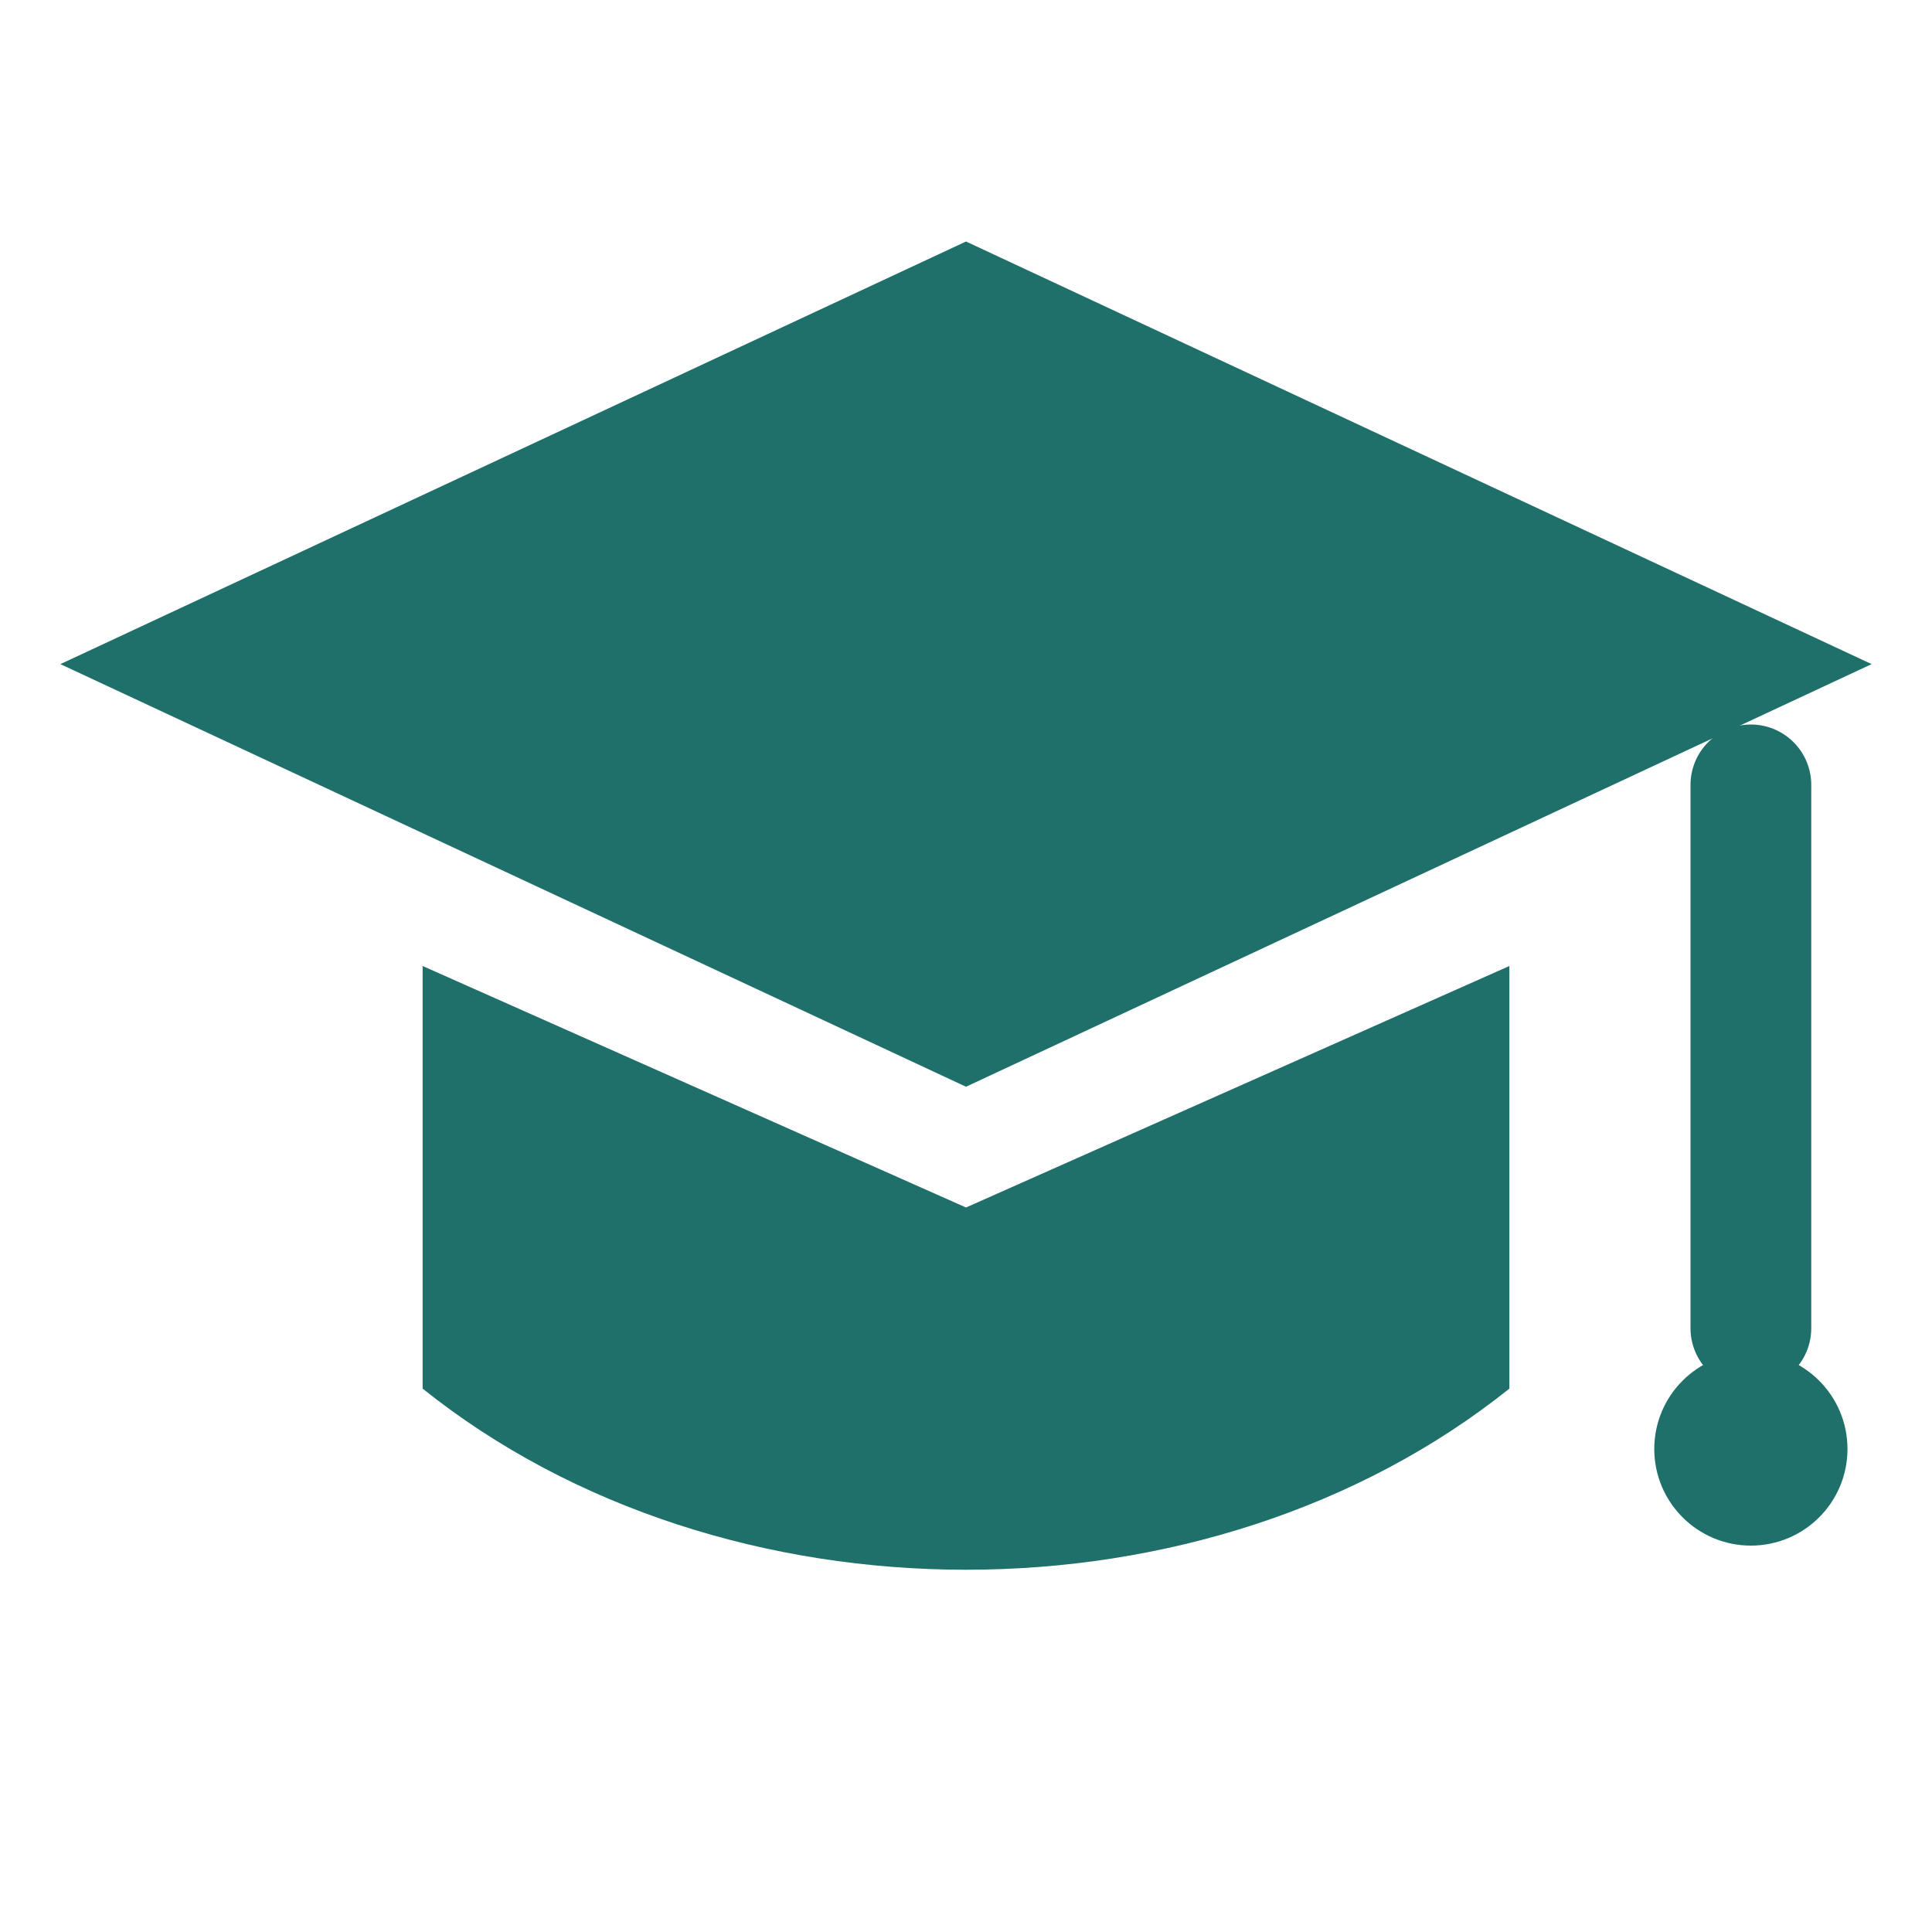
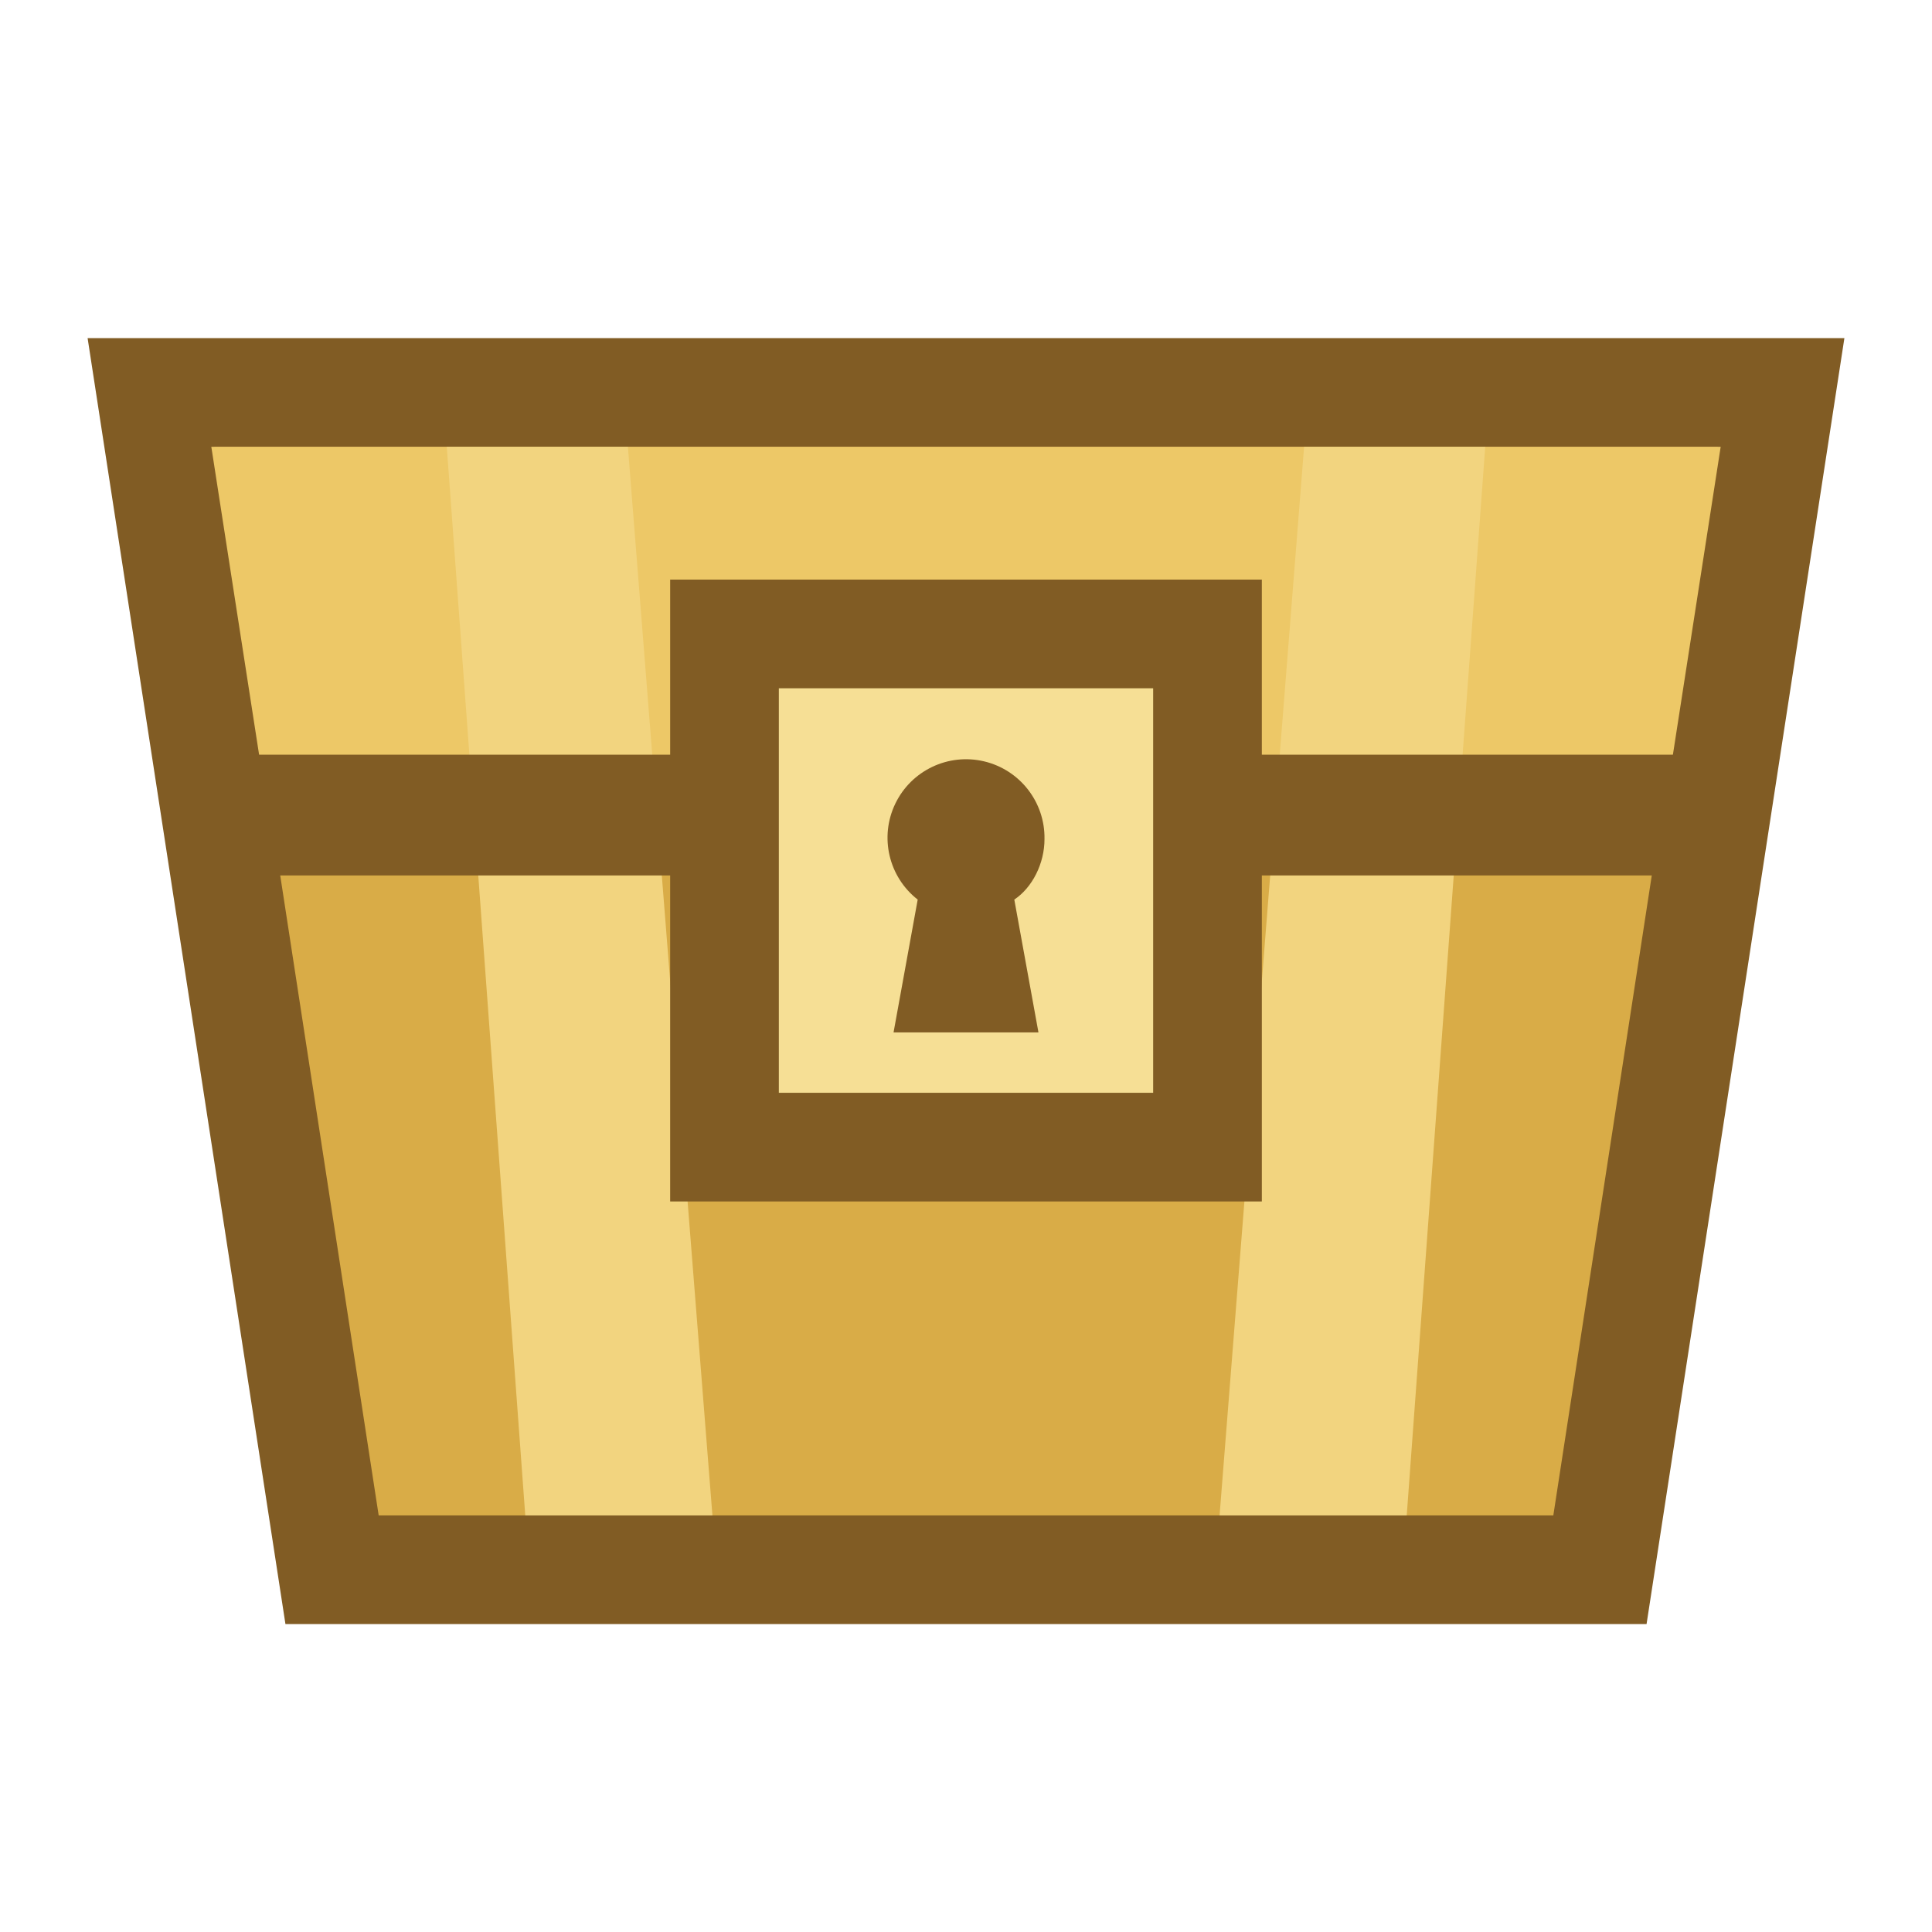
- <svg xmlns="http://www.w3.org/2000/svg" viewBox="0 0 32 32" role="img" aria-label="Graduation cap">
-   <style>svg{color:#1f6f6b}@media(prefers-color-scheme:dark){svg{color:#9bccc6}}</style>
-   <path fill="currentColor" d="M16 4 1 11l15 7 15-7Z" />
-   <path fill="currentColor" d="M7 16v7c5 4 13 4 18 0v-7l-9 4Z" />
-   <path fill="none" stroke="currentColor" stroke-width="2" stroke-linecap="round" d="M29 13v9" />
-   <circle fill="currentColor" cx="29" cy="24" r="1.6" />
+ <svg xmlns="http://www.w3.org/2000/svg" viewBox="0 0 32 32" role="img" aria-label="Golden treasure chest">
+   <style>.box{fill:#d9ac47;stroke:#815c24}.lid{fill:#edc867}.band{fill:#f2d47f}.line{stroke:#815c24}.lock{fill:#f6df95;stroke:#815c24}.key{fill:#815c24}@media(prefers-color-scheme:dark){.box{fill:#e4b94f;stroke:#f4d888}.lid{fill:#f2d47f}.band{fill:#f6df95}.line,.lock{stroke:#896027}.key{fill:#896027}}</style>
+   <path class="box" d="M2.5 6.5h27L26.5 26h-21Z" stroke-width="1.8" stroke-linejoin="miter" />
+   <path class="lid" d="M3.5 7.4h25l-.9 5.8H4.4Z" />
+   <path class="band" d="M7.4 7.4h3l1.4 17.7H8.7ZM21.6 7.4h3l-1.3 17.7h-3.1Z" />
+   <path class="line" d="M3.7 13.5h24.6" fill="none" stroke-width="2" />
+   <path class="lock" d="M12 10.5h8V19h-8Z" stroke-width="1.8" stroke-linejoin="miter" />
+   <path class="key" d="M17.3 13.9a1.3 1.3 0 1 0-2.1 1l-.4 2.2h2.4l-.4-2.2c.3-.2.5-.6.5-1Z" />
</svg>
